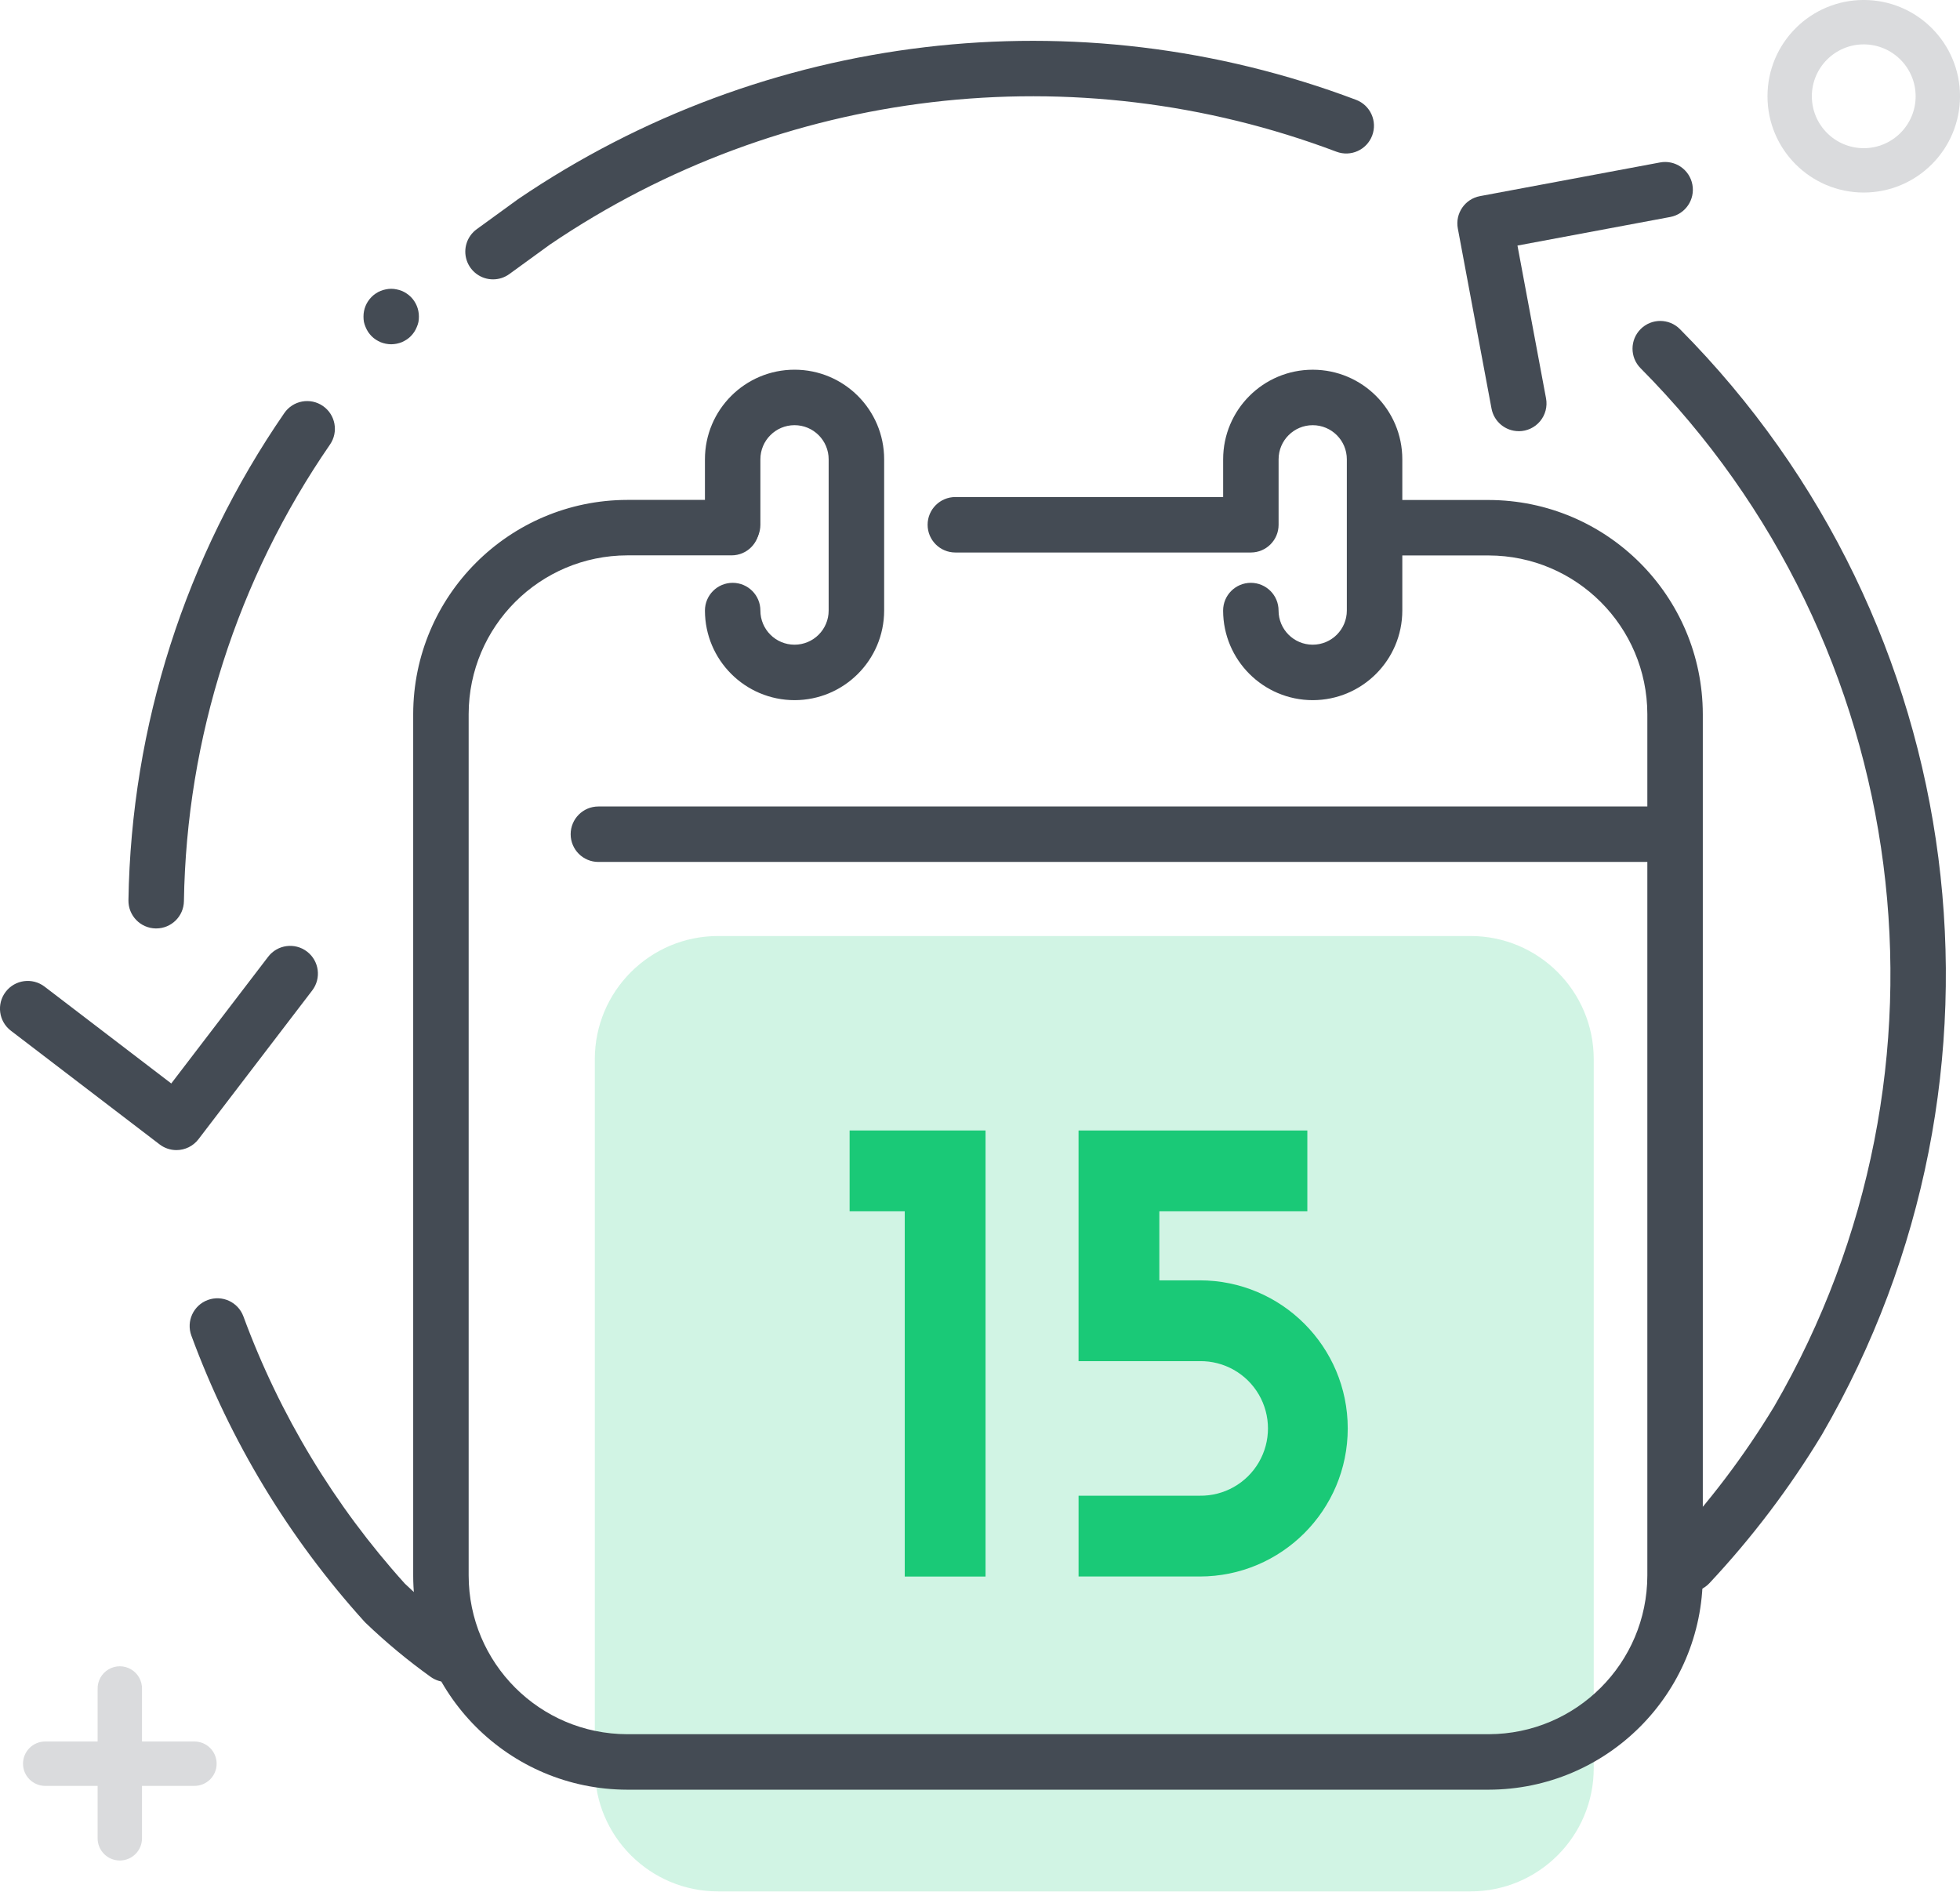
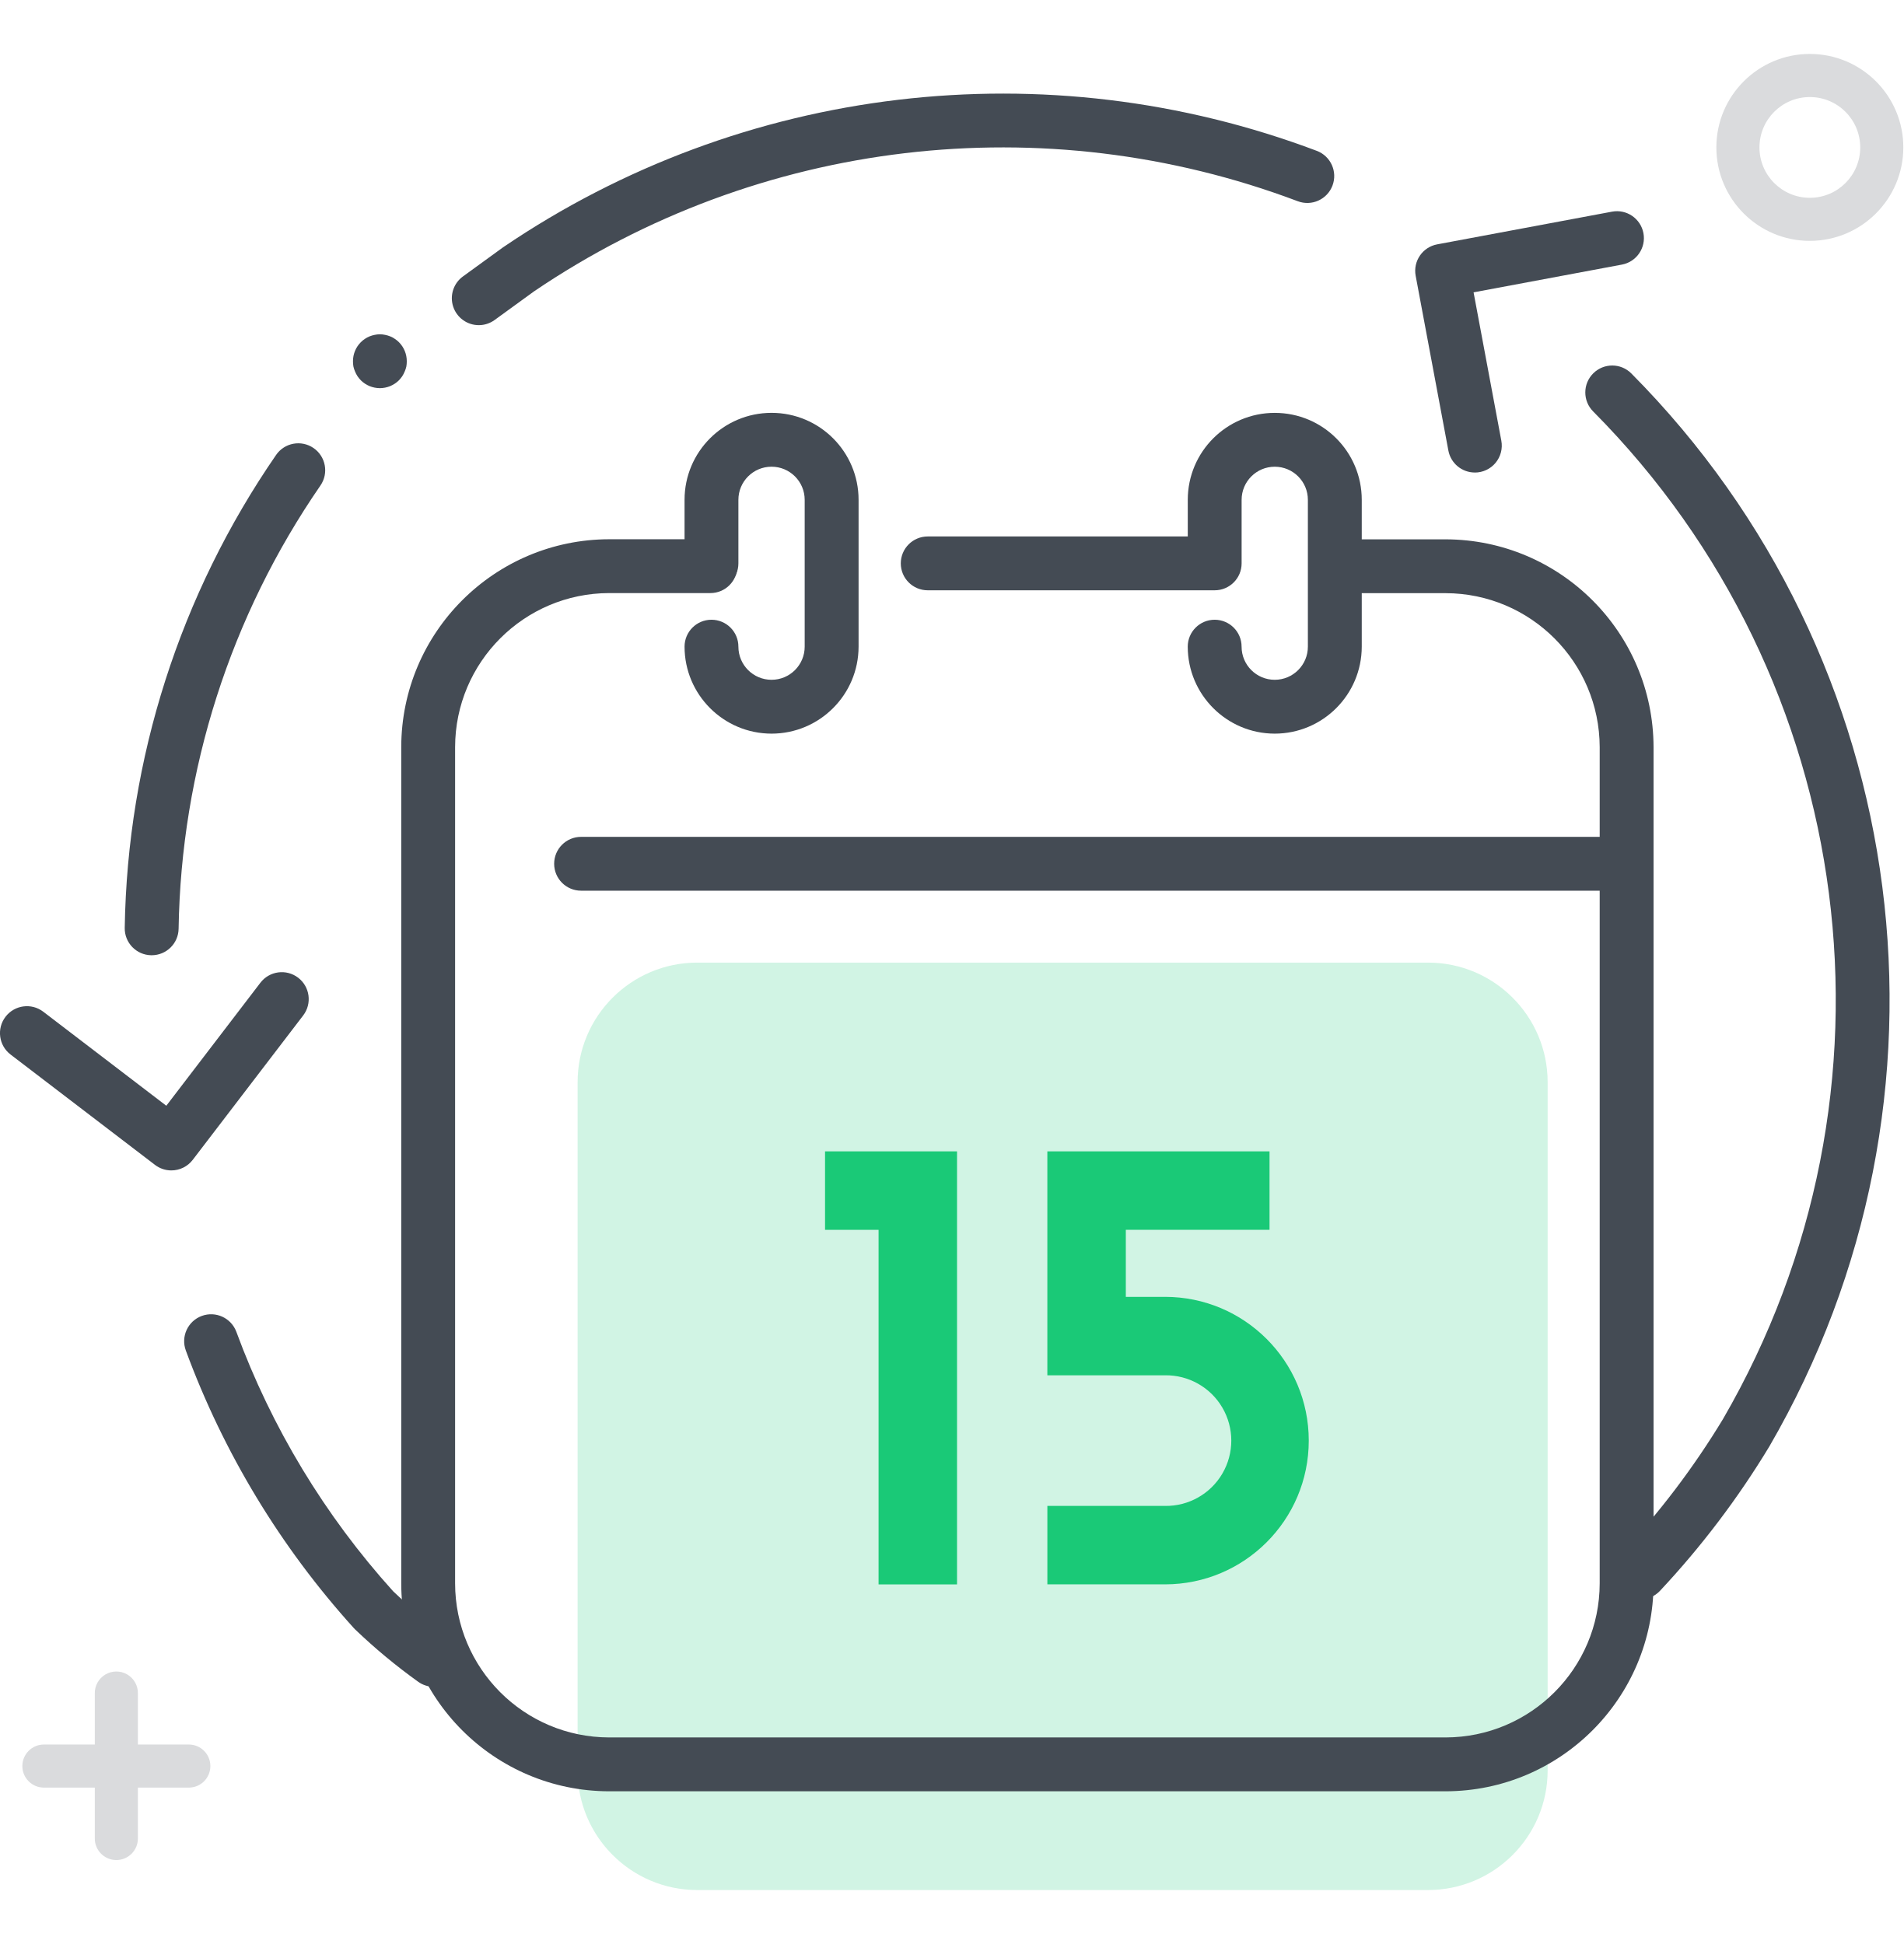
- <svg xmlns="http://www.w3.org/2000/svg" id="Component_53_1" data-name="Component 53 – 1" width="127.25" height="122.783" viewBox="0 0 127.25 122.783">
+ <svg xmlns="http://www.w3.org/2000/svg" id="Component_53_1" data-name="Component 53 – 1" width="127.25" height="130" viewBox="0 0 127.25 122.783">
  <rect id="Rectangle_724" data-name="Rectangle 724" width="64.854" height="62.02" rx="8" transform="translate(38.617 60.763)" fill="#1ac977" opacity="0.2" style="isolation: isolate" />
  <path id="Path_30984" data-name="Path 30984" d="M1369.573,558.182h-55.925a13.918,13.918,0,0,1-13.9-13.908v-55.92a13.926,13.926,0,0,1,13.9-13.9h6.771a1.8,1.8,0,1,1,0,3.6h-6.77a10.32,10.32,0,0,0-10.3,10.3v55.92a10.312,10.312,0,0,0,10.294,10.306h55.93a10.318,10.318,0,0,0,10.3-10.3V488.36a10.323,10.323,0,0,0-10.3-10.3h-7.045a1.8,1.8,0,0,1,0-3.6h7.046a13.931,13.931,0,0,1,13.9,13.9v55.922A13.925,13.925,0,0,1,1369.573,558.182Z" transform="translate(-1272.922 -442.002)" fill="#444b54" />
  <path id="Path_30985" data-name="Path 30985" d="M1385.391,505.676h-69.644a1.8,1.8,0,0,1,0-3.6h69.644a1.8,1.8,0,1,1,0,3.6Z" transform="translate(-1276.898 -449.722)" fill="#444b54" />
  <path id="Path_30986" data-name="Path 30986" d="M1331.861,484.161a5.824,5.824,0,0,1-5.817-5.817,1.8,1.8,0,1,1,3.6,0,2.216,2.216,0,1,0,4.432,0v-9.818a2.216,2.216,0,1,0-4.432,0v4.249a1.8,1.8,0,1,1-3.6,0v-4.249a5.817,5.817,0,1,1,11.635,0v9.818A5.823,5.823,0,0,1,1331.861,484.161Z" transform="translate(-1280.277 -438.709)" fill="#444b54" />
  <path id="Path_30987" data-name="Path 30987" d="M1371.122,484.161a5.824,5.824,0,0,1-5.817-5.817,1.8,1.8,0,0,1,3.6,0,2.216,2.216,0,1,0,4.432,0v-9.818a2.215,2.215,0,1,0-4.43,0v4.249a1.8,1.8,0,0,1-1.8,1.8h-19.187a1.8,1.8,0,1,1,0-3.6h17.387v-2.449a5.816,5.816,0,1,1,11.632,0v9.816A5.824,5.824,0,0,1,1371.122,484.161Z" transform="translate(-1285.896 -438.709)" fill="#444b54" />
  <path id="Path_30988" data-name="Path 30988" d="M1273.954,527.9a1.793,1.793,0,0,1-1.092-.37l-9.656-7.38a1.8,1.8,0,0,1,2.188-2.862l8.225,6.287,6.29-8.225a1.8,1.8,0,0,1,2.861,2.187l-7.384,9.656A1.8,1.8,0,0,1,1273.954,527.9Z" transform="translate(-1262.5 -453.24)" fill="#444b54" />
  <path id="Path_30989" data-name="Path 30989" d="M1306.248,448.559a1.8,1.8,0,0,1-1.059-3.258l2.677-1.945a59.453,59.453,0,0,1,54.409-6.452,1.8,1.8,0,0,1-1.274,3.368,55.828,55.828,0,0,0-51.065,6.031l-2.632,1.912A1.791,1.791,0,0,1,1306.248,448.559Z" transform="translate(-1274.236 -430.424)" fill="#444b54" />
  <path id="Path_30990" data-name="Path 30990" d="M1297.071,459.021a1.9,1.9,0,0,1-.353-.036,1.844,1.844,0,0,1-.339-.1,2.111,2.111,0,0,1-.31-.166,1.65,1.65,0,0,1-.274-.223,2,2,0,0,1-.224-.274,1.945,1.945,0,0,1-.165-.317,1.822,1.822,0,0,1-.108-.331,1.955,1.955,0,0,1-.029-.353,1.793,1.793,0,0,1,.526-1.275,1.643,1.643,0,0,1,.274-.223,1.588,1.588,0,0,1,.31-.166,1.835,1.835,0,0,1,.339-.1,1.632,1.632,0,0,1,.7,0,1.841,1.841,0,0,1,.339.1,1.561,1.561,0,0,1,.309.166,1.674,1.674,0,0,1,.275.223,1.794,1.794,0,0,1,.525,1.275,1.913,1.913,0,0,1-.029.353,1.7,1.7,0,0,1-.109.331,1.8,1.8,0,0,1-.165.317,2.042,2.042,0,0,1-.223.274,1.681,1.681,0,0,1-.275.223,2.066,2.066,0,0,1-.309.166,1.85,1.85,0,0,1-.339.1A1.886,1.886,0,0,1,1297.071,459.021Z" transform="translate(-1271.67 -436.672)" fill="#444b54" />
  <path id="Path_30991" data-name="Path 30991" d="M1275.888,499.777h-.031a1.8,1.8,0,0,1-1.771-1.83,57.292,57.292,0,0,1,10.119-31.625,1.8,1.8,0,1,1,2.967,2.041,53.7,53.7,0,0,0-9.484,29.643A1.8,1.8,0,0,1,1275.888,499.777Z" transform="translate(-1265.747 -439.506)" fill="#444b54" />
  <path id="Path_30992" data-name="Path 30992" d="M1296.292,571.326a1.79,1.79,0,0,1-1.046-.336,38.6,38.6,0,0,1-4.216-3.5c-.031-.03-.061-.061-.091-.094a57.043,57.043,0,0,1-11.227-18.557,1.8,1.8,0,1,1,3.379-1.247,53.46,53.46,0,0,0,10.477,17.342,35.152,35.152,0,0,0,3.775,3.125,1.8,1.8,0,0,1-1.05,3.265Z" transform="translate(-1267.288 -462.135)" fill="#444b54" />
  <path id="Path_30993" data-name="Path 30993" d="M1397.853,461.465a1.8,1.8,0,0,1-1.767-1.47l-2.187-11.688a1.8,1.8,0,0,1,1.439-2.1l11.688-2.186a1.8,1.8,0,0,1,.663,3.54l-9.918,1.855,1.855,9.918a1.8,1.8,0,0,1-1.772,2.133Z" transform="translate(-1299.252 -433.475)" fill="#444b54" />
  <path id="Path_30994" data-name="Path 30994" d="M1413.332,540.828a1.8,1.8,0,0,1-1.313-3.032,54.352,54.352,0,0,0,6.839-9.022,55.859,55.859,0,0,0-8.679-67.386,1.8,1.8,0,1,1,2.553-2.54,59.47,59.47,0,0,1,9.222,71.763,58.013,58.013,0,0,1-7.308,9.648A1.8,1.8,0,0,1,1413.332,540.828Z" transform="translate(-1303.666 -437.483)" fill="#444b54" />
  <g id="Group_6062" data-name="Group 6062" transform="translate(1.494 108.209)" opacity="0.2">
    <path id="Path_30995" data-name="Path 30995" d="M1272.742,592.2a1.44,1.44,0,0,1-1.44-1.441v-9.688a1.441,1.441,0,1,1,2.881,0v9.688A1.441,1.441,0,0,1,1272.742,592.2Z" transform="translate(-1266.458 -579.632)" fill="#444b54" />
    <path id="Path_30996" data-name="Path 30996" d="M1275.706,589.237h-9.689a1.44,1.44,0,1,1,0-2.881h9.689a1.44,1.44,0,0,1,0,2.881Z" transform="translate(-1264.576 -581.513)" fill="#444b54" />
  </g>
  <path id="Path_30997" data-name="Path 30997" d="M1428.073,441.89a6.25,6.25,0,1,1,6.25-6.25A6.257,6.257,0,0,1,1428.073,441.89Zm0-9.618a3.369,3.369,0,1,0,3.369,3.369A3.372,3.372,0,0,0,1428.073,432.272Z" transform="translate(-1307.072 -429.391)" fill="#444b54" opacity="0.2" style="isolation: isolate" />
  <path id="Path_34294" data-name="Path 34294" d="M166.008,252.147h3.579v23.711h5.245V246.9h-8.824Z" transform="translate(-110.848 -173.514)" fill="#1ac977" />
  <path id="Path_34295" data-name="Path 34295" d="M258.9,256.632h-2.618v-4.485h9.608V246.9H251.036v14.975H258.9a4.368,4.368,0,1,1,0,8.735h-7.863v5.245H258.9a9.613,9.613,0,1,0,0-19.226Z" transform="translate(-181.013 -173.514)" fill="#1ac977" />
</svg>
